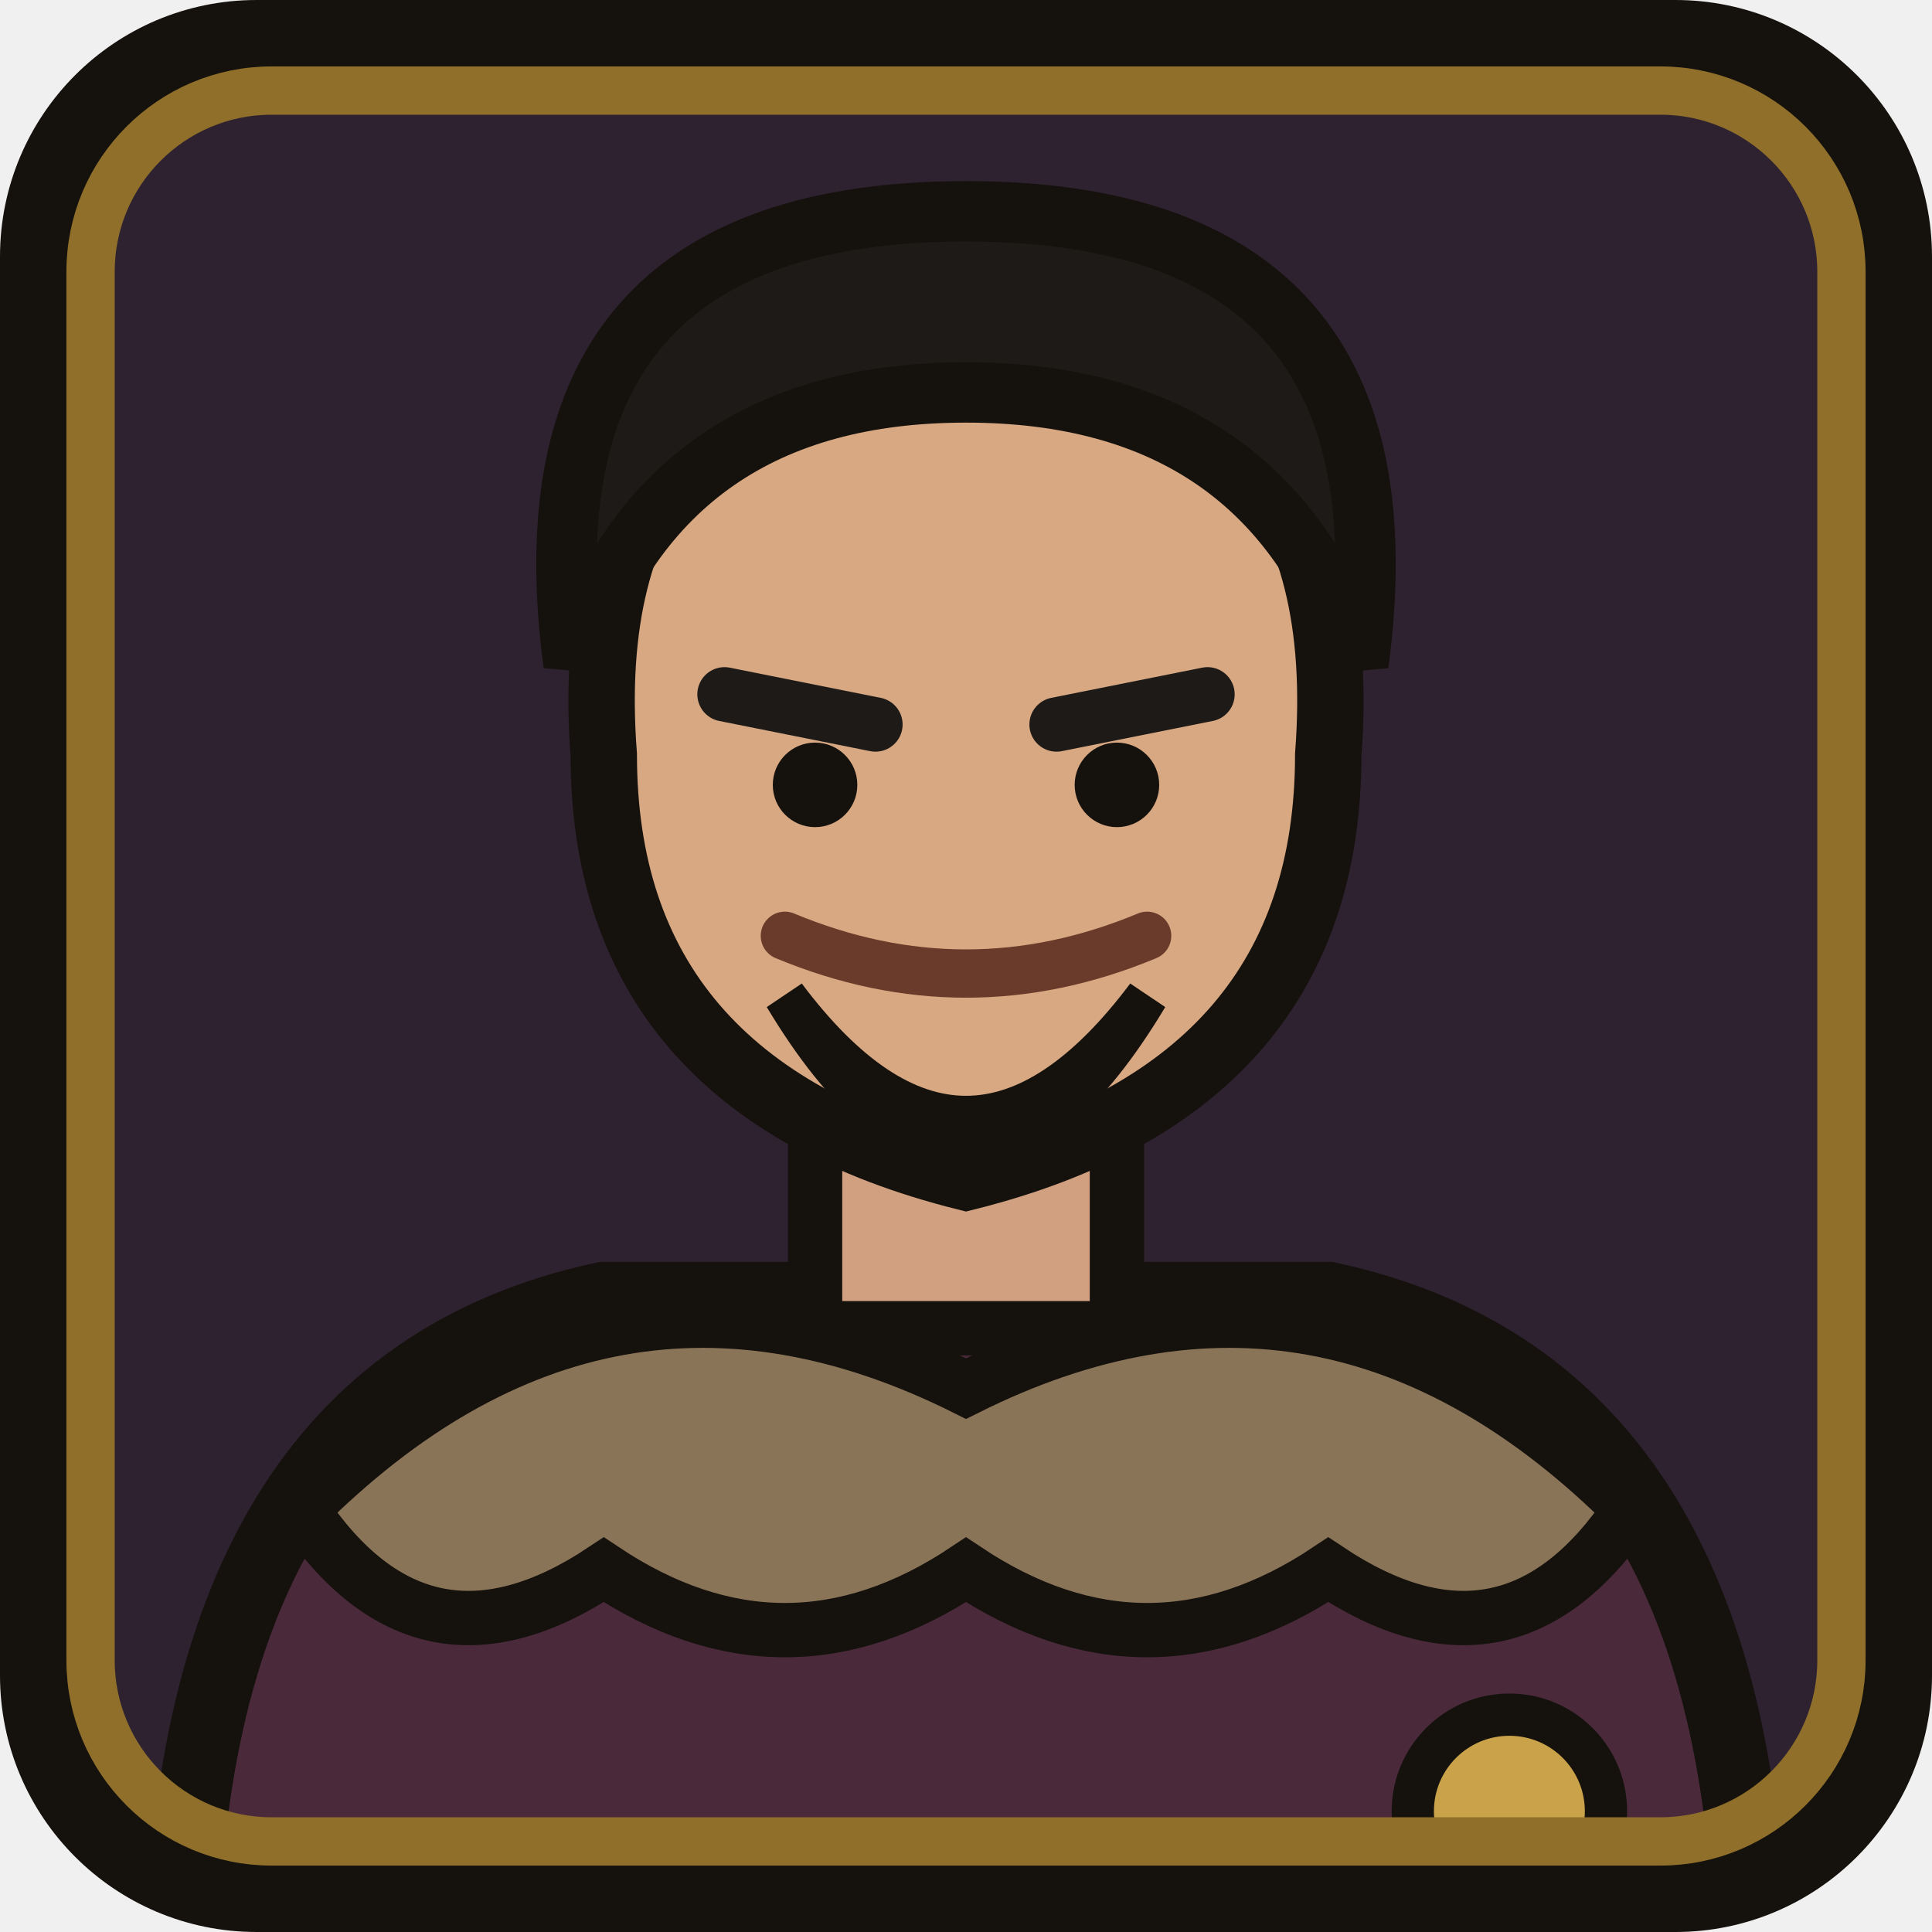
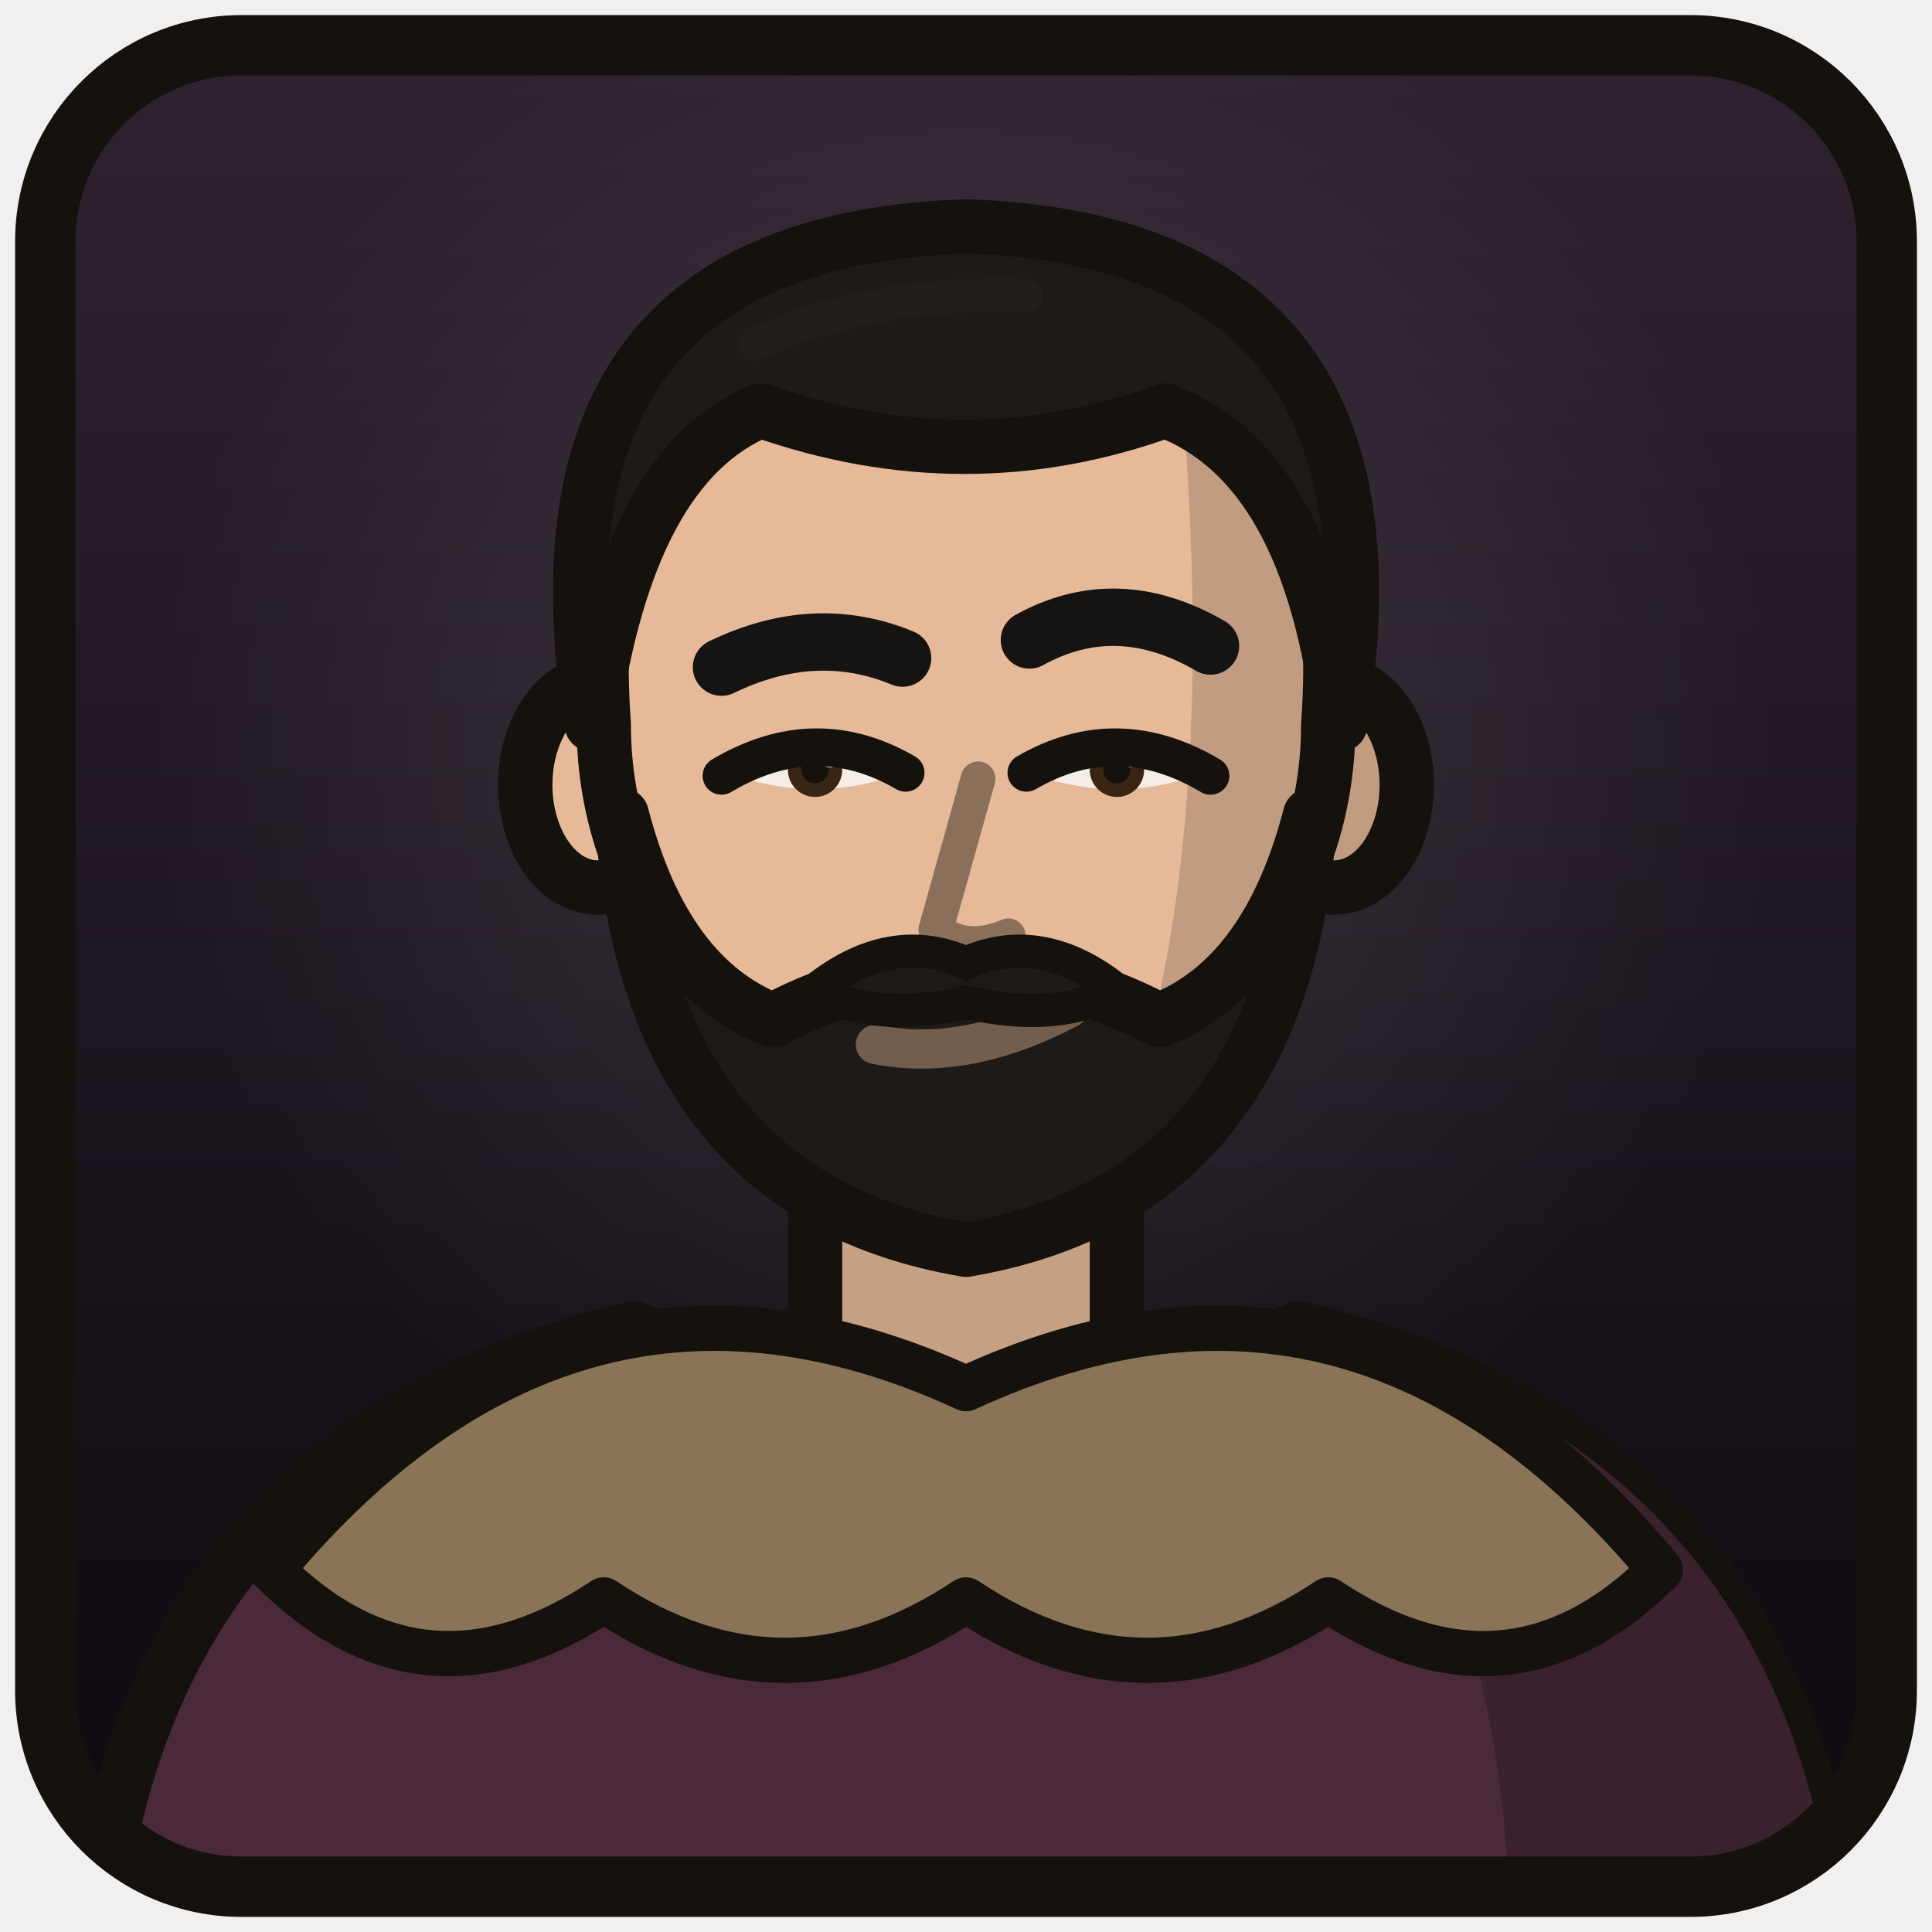
<svg xmlns="http://www.w3.org/2000/svg" width="256" height="256" viewBox="0 0 64 64">
-   <clipPath id="c">
-     <rect x="3" y="3" width="58" height="58" rx="6" />
-   </clipPath>
-   <rect x="1.5" y="1.5" width="61" height="61" rx="7" fill="#2e2230" stroke="#15110d" stroke-width="3" />
+   <defs>
+     <linearGradient id="bg" x1="0" y1="0" x2="0" y2="1">
+       <stop offset="0" stop-color="#2e2230" />
+       <stop offset="1" stop-color="#0e0a10" />
+     </linearGradient>
+     <radialGradient id="lt" cx="0.5" cy="0.38" r="0.45">
+       <stop offset="0" stop-color="#ffffff" stop-opacity="0.12" />
+       <stop offset="1" stop-color="#ffffff" stop-opacity="0" />
+     </radialGradient>
+     <clipPath id="c">
+       <rect x="2" y="2" width="60" height="60" rx="6" />
+     </clipPath>
+   </defs>
+   <rect x="2" y="2" width="60" height="60" rx="6" fill="url(#bg)" />
  <g clip-path="url(#c)">
-     <path d="M6 66 Q6 46 20 43 L44 43 Q58 46 58 66Z" fill="#4a2a3a" stroke="#15110d" stroke-width="2.4" />
-     <path d="M10 50 Q20 40 32 46 Q44 40 54 50 Q50 56 44 52 Q38 56 32 52 Q26 56 20 52 Q14 56 10 50Z" fill="#8a7458" stroke="#15110d" stroke-width="1.8" />
-     <rect x="27" y="35" width="10" height="9" fill="#d0a080" stroke="#15110d" stroke-width="1.8" />
-     <path d="M20 25 Q19 12 32 11 Q45 12 44 25 Q44 36 32 39 Q20 36 20 25Z" fill="#d8a882" stroke="#15110d" stroke-width="2.2" />
-     <path d="M19 22 Q17 7 32 7 Q47 7 45 22 Q42 13 32 13 Q22 13 19 22Z" fill="#1e1a18" stroke="#15110d" stroke-width="2" />
-     <path d="M26 33 Q32 41 38 33 Q35 38 32 38 Q29 38 26 33Z" fill="#1e1a18" stroke="#15110d" stroke-width="1.4" />
-     <path d="M26 31 Q32 33.5 38 31" fill="none" stroke="#6a3a2a" stroke-width="1.6" stroke-linecap="round" />
-     <path d="M24 23 L29 24 M35 24 L40 23" stroke="#1e1a18" stroke-width="1.8" stroke-linecap="round" />
-     <circle cx="27" cy="26" r="1.4" fill="#15110d" />
-     <circle cx="37" cy="26" r="1.4" fill="#15110d" />
-     <circle cx="50" cy="60" r="3.2" fill="#c9a24a" stroke="#15110d" stroke-width="1.4" />
+     <rect x="2" y="2" width="60" height="60" fill="url(#lt)" />
+     <rect x="27.0" y="33" width="10" height="14" fill="#c6a083" stroke="#15110d" stroke-width="1.8" />
+     <path d="M3 66 Q4 48 21 44 Q32 49 43 44 Q60 48 61 66Z" fill="#4a2a3a" stroke="#15110d" stroke-width="1.8" stroke-linejoin="round" />
+     <path d="M43 44 Q60 48 61 66 L50 66 Q50.4 52 43 44Z" fill="#3a212d" />
+     <path d="M9 52 Q19 40 32 46 Q45 40 55 52 Q50 57 44 53 Q38 57 32 53 Q26 57 20 53 Q14 57 9 52Z" fill="#8a7458" stroke="#15110d" stroke-width="1.5" stroke-linejoin="round" />
+     <ellipse cx="19.8" cy="26" rx="2.4" ry="3.4" fill="#e6ba98" stroke="#15110d" stroke-width="1.8" />
+     <ellipse cx="44.2" cy="26" rx="2.4" ry="3.4" fill="#c19c80" stroke="#15110d" stroke-width="1.8" />
+     <defs>
+       <clipPath id="face">
+         <path fill="none" d="M20 24 Q19 10 32 10 Q45 10 44 24 Q44 33 32 39 Q20 33 20 24Z" />
+       </clipPath>
+     </defs>
+     <path d="M20 24 Q19 10 32 10 Q45 10 44 24 Q44 33 32 39 Q20 33 20 24Z" fill="#e6ba98" />
+     <path d="M38.6 8 Q46 14 46 24 Q46 34 35.6 41 Q41.4 30 38.6 8Z" fill="#c19c80" clip-path="url(#face)" />
+     <path fill="none" d="M20 24 Q19 10 32 10 Q45 10 44 24 Q44 33 32 39 Q20 33 20 24Z" stroke="#15110d" stroke-width="1.8" stroke-linejoin="round" />
+     <path d="M24.1 25.6 Q27.0 24.16 29.9 25.6 Q27.0 26.68 24.1 25.6Z" fill="#f4eee6" />
+     <circle cx="27.0" cy="25.50" r="0.90" fill="#3a2414" />
+     <circle cx="27.0" cy="25.50" r="0.45" fill="#15110d" />
+     <circle cx="27.5" cy="25.00" r="0.42" fill="#ffffff" />
+     <path fill="none" d="M23.9 25.7 Q27.0 23.86 30.0 25.6" stroke="#15110d" stroke-width="1.25" stroke-linecap="round" />
+     <path d="M39.9 25.6 Q37.0 24.16 34.1 25.6 Q37.0 26.68 39.9 25.6Z" fill="#f4eee6" />
+     <circle cx="37.0" cy="25.50" r="0.90" fill="#3a2414" />
+     <circle cx="37.0" cy="25.50" r="0.45" fill="#15110d" />
+     <circle cx="37.5" cy="25.00" r="0.42" fill="#ffffff" />
+     <path fill="none" d="M40.1 25.7 Q37.0 23.86 34.0 25.6" stroke="#15110d" stroke-width="1.25" stroke-linecap="round" />
+     <path fill="none" d="M23.9 22.1 Q27.0 20.6 29.9 21.8" stroke="#161412" stroke-width="1.9" stroke-linecap="round" />
+     <path fill="none" d="M40.1 21.4 Q37.0 19.6 34.1 21.2" stroke="#161412" stroke-width="1.9" stroke-linecap="round" />
+     <path fill="none" d="M32.4 25.8 L31 30.8 Q32 31.6 33.4 31" stroke="#8a705b" stroke-width="1.15" stroke-linecap="round" stroke-linejoin="round" />
+     <path d="M20.6 27 Q21.4 39.6 32 41.4 Q42.6 39.6 43.4 27 Q42 32.4 38.4 33.8 Q35 32 32 32.4 Q29 32 25.6 33.8 Q22 32.4 20.6 27Z" fill="#1e1a18" stroke="#15110d" stroke-width="1.8" stroke-linejoin="round" />
+     <path fill="none" d="M29 34.6 Q32 35.2 35.4 33.4" stroke="#735d4c" stroke-width="1.3" stroke-linecap="round" />
+     <path d="M27 32.8 Q29.5 30.8 32 31.9 Q34.5 30.8 37 32.8 Q35 33.9 32 33.2 Q29 33.9 27 32.8Z" fill="#1e1a18" stroke="#15110d" stroke-width="1.1" />
+     <path d="M19.6 24 Q17 8 32 7.5 Q47 8 44.4 24 Q43.4 15.4 38.6 13.6 Q32 16 25.2 13.6 Q20.8 15.4 19.6 24Z" fill="#1e1a18" stroke="#15110d" stroke-width="1.8" stroke-linejoin="round" />
+     <path fill="none" d="M25 11.4 Q29 9.6 34 9.8" stroke="#26201e" stroke-width="1.1" opacity="0.6" stroke-linecap="round" />
  </g>
-   <rect x="3" y="3" width="58" height="58" rx="6" fill="none" stroke="#8f6f2a" stroke-width="1.6" />
+   <rect x="1.5" y="1.5" width="61" height="61" rx="6.5" fill="none" stroke="#15110d" stroke-width="2" />
</svg>
